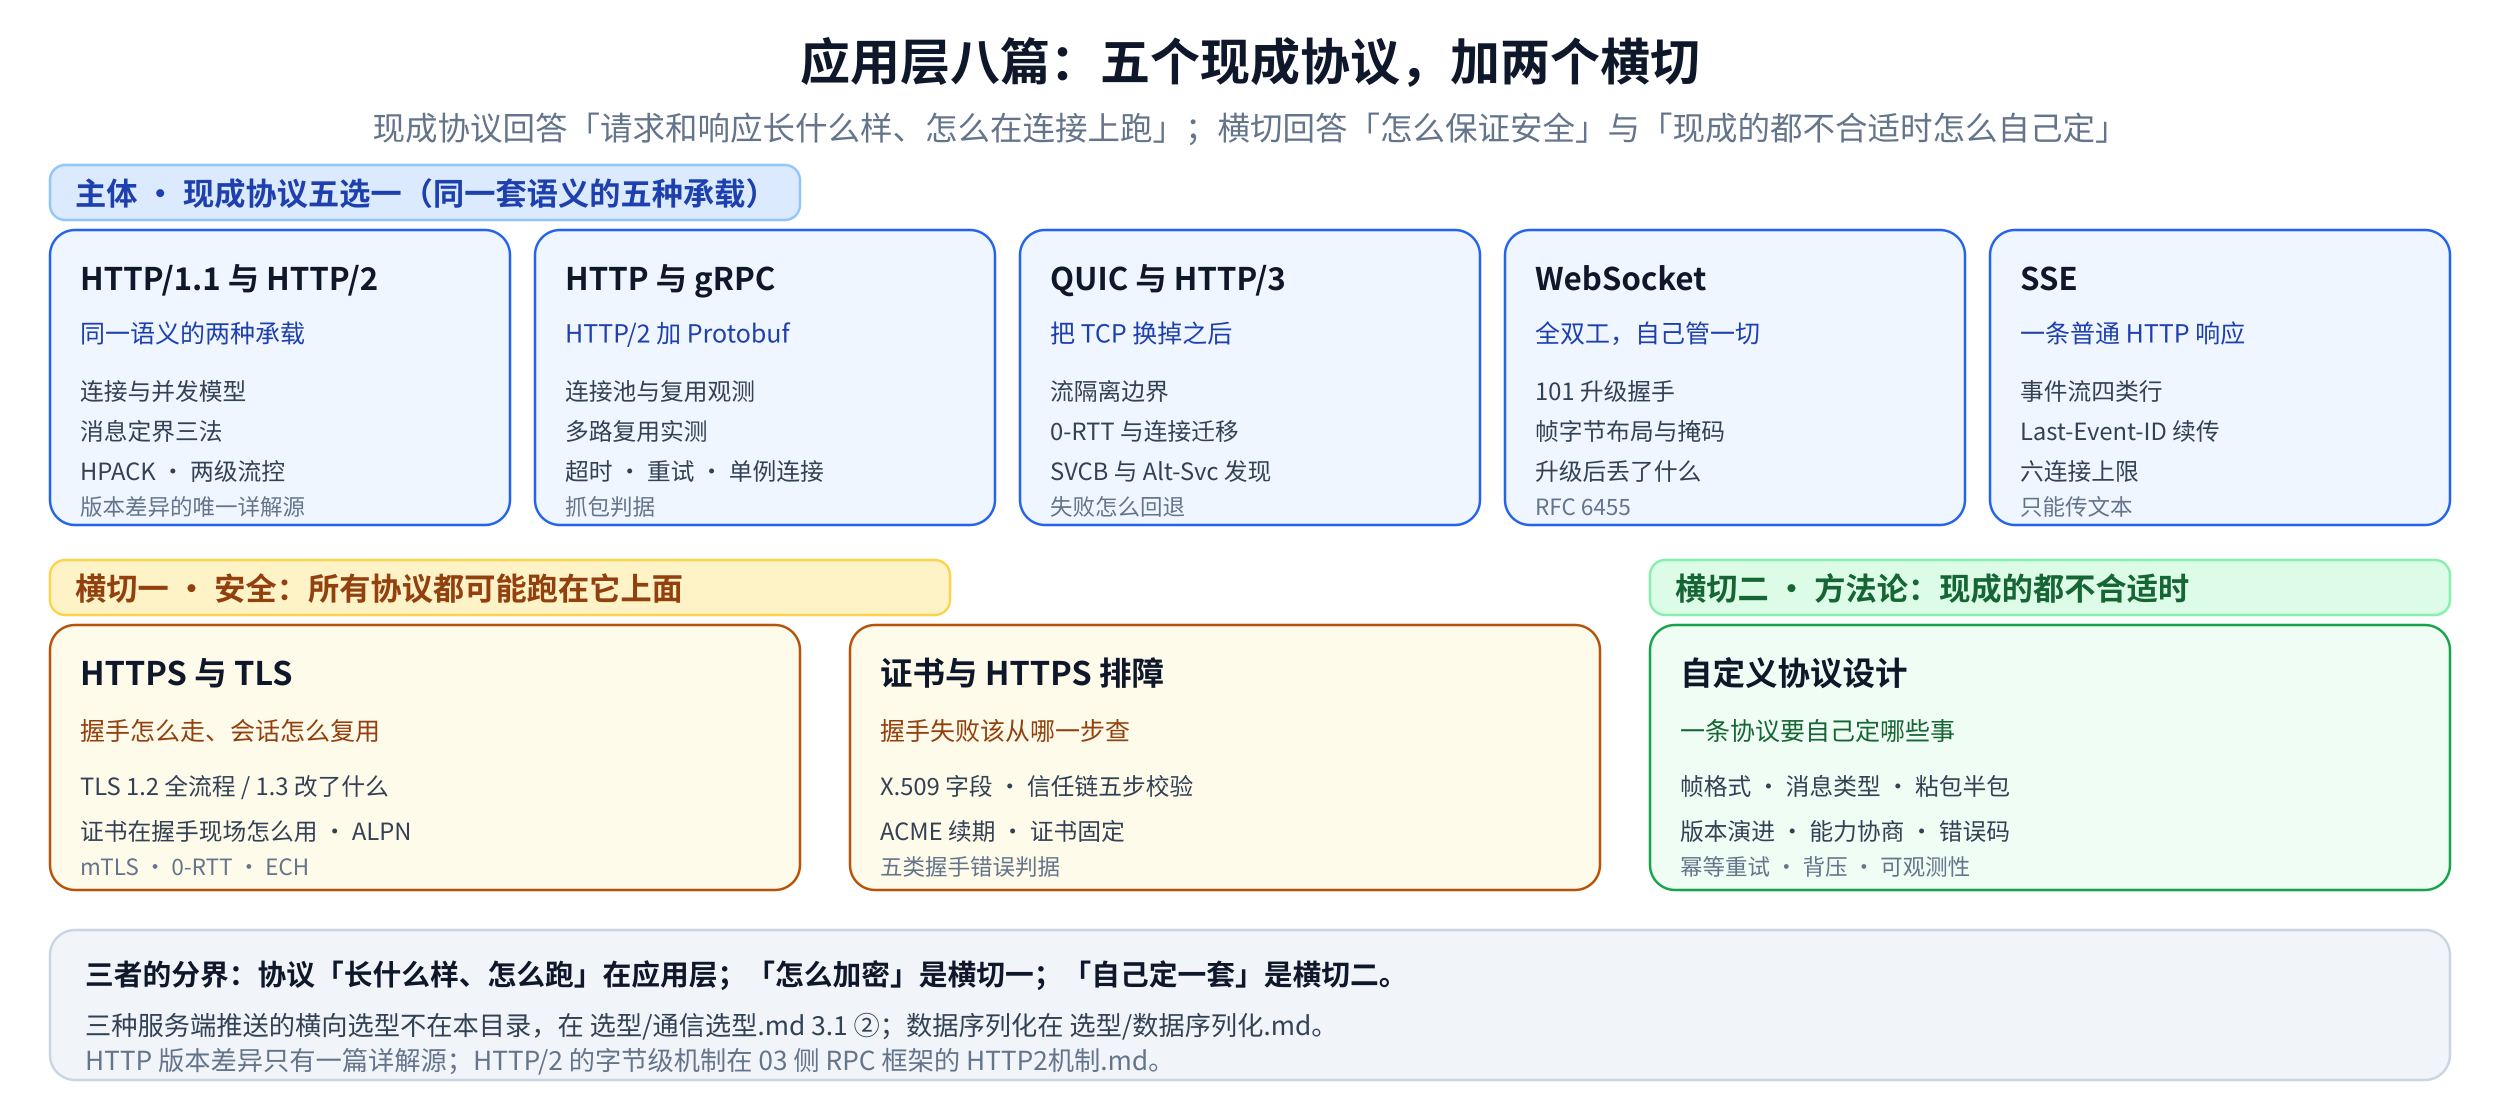
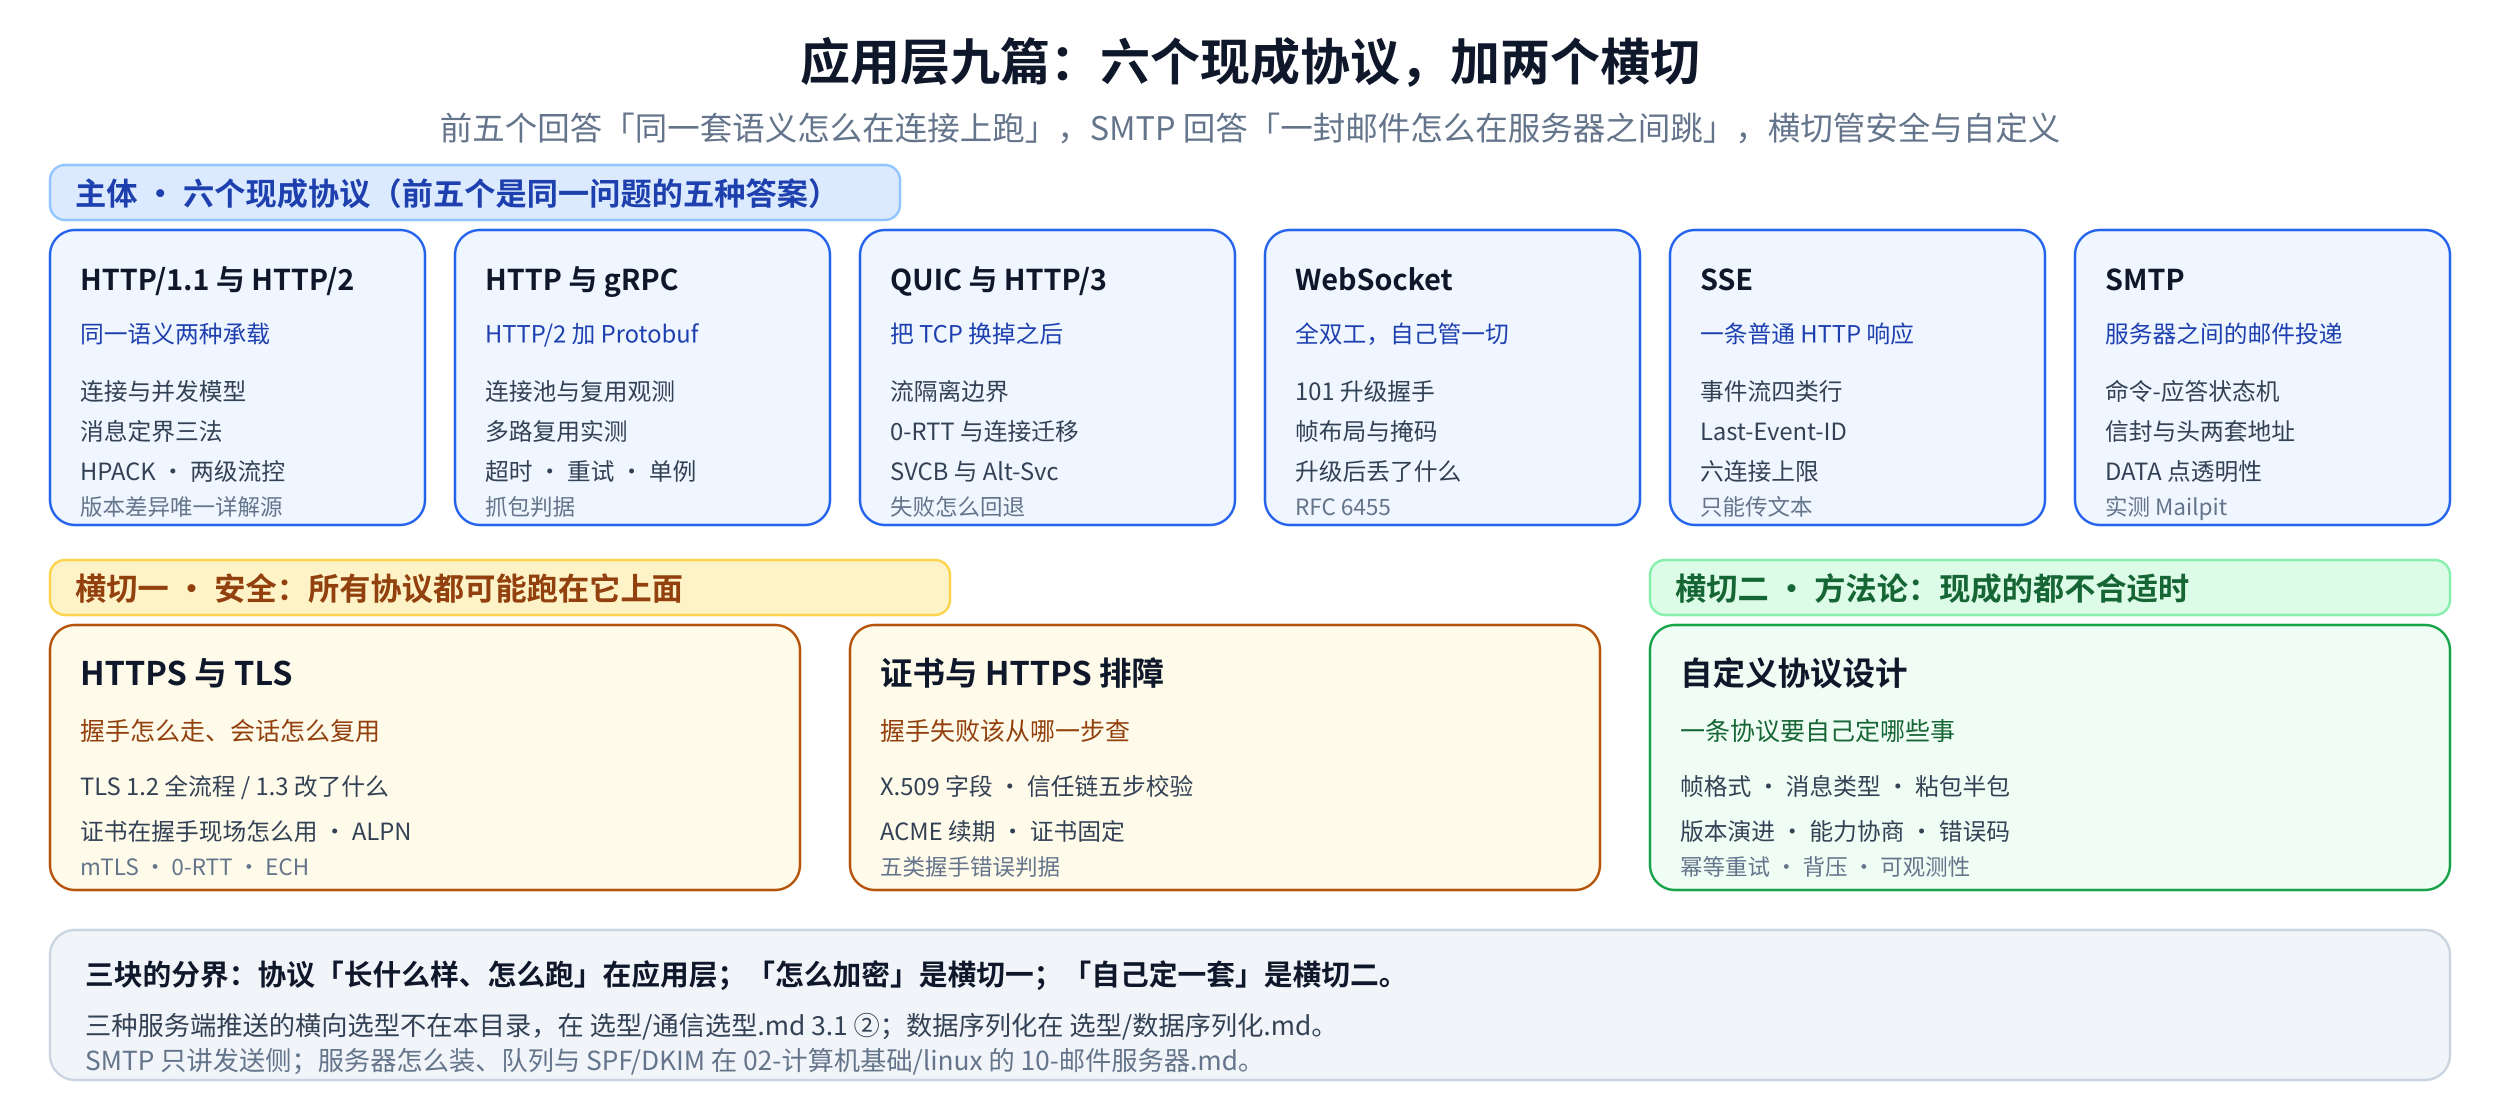
<svg xmlns="http://www.w3.org/2000/svg" viewBox="0 0 1000 448" width="1000" height="448" font-family="Microsoft YaHei, PingFang SC, Noto Sans CJK SC, sans-serif">
  <rect x="0" y="0" width="1000" height="448" fill="#ffffff" />
-   <text x="500" y="32" text-anchor="middle" font-size="20" font-weight="bold" fill="#0f172a">应用层八篇：五个现成协议，加两个横切</text>
-   <text x="500" y="56" text-anchor="middle" font-size="13" fill="#64748b">现成协议回答「请求和响应长什么样、怎么在连接上跑」；横切回答「怎么保证安全」与「现成的都不合适时怎么自己定」</text>
-   <rect x="20" y="66" width="300" height="22" fill="#dbeafe" stroke="#93c5fd" stroke-width="1" rx="6" />
-   <text x="30" y="82" font-size="12.5" font-weight="bold" fill="#1e40af">主体 · 现成协议五选一（同一套语义的五种承载）</text>
+   <text x="500" y="32" text-anchor="middle" font-size="20" font-weight="bold" fill="#0f172a">应用层九篇：六个现成协议，加两个横切</text>
+   <text x="500" y="56" text-anchor="middle" font-size="13" fill="#64748b">前五个回答「同一套语义怎么在连接上跑」，SMTP 回答「一封邮件怎么在服务器之间跳」，横切管安全与自定义</text>
+   <rect x="20" y="66" width="340" height="22" fill="#dbeafe" stroke="#93c5fd" stroke-width="1" rx="6" />
+   <text x="30" y="82" font-size="12.5" font-weight="bold" fill="#1e40af">主体 · 六个现成协议（前五个是同一问题的五种答案）</text>
  <g transform="translate(20,92)">
-     <rect x="0" y="0" width="184" height="118" fill="#eff6ff" stroke="#2563eb" stroke-width="1" rx="10" />
-     <text x="12" y="24" font-size="12.5" font-weight="bold" fill="#0f172a">HTTP/1.1 与 HTTP/2</text>
-     <text x="12" y="45" font-size="10" fill="#1e40af">同一语义的两种承载</text>
+     <rect x="0" y="0" width="150" height="118" fill="#eff6ff" stroke="#2563eb" stroke-width="1" rx="10" />
+     <text x="12" y="24" font-size="11.5" font-weight="bold" fill="#0f172a">HTTP/1.1 与 HTTP/2</text>
+     <text x="12" y="45" font-size="9.5" fill="#1e40af">同一语义两种承载</text>
    <text x="12" y="68" font-size="9.5" fill="#334155">连接与并发模型</text>
    <text x="12" y="84" font-size="9.5" fill="#334155">消息定界三法</text>
    <text x="12" y="100" font-size="9.5" fill="#334155">HPACK · 两级流控</text>
-     <text x="12" y="114" font-size="9" fill="#64748b">版本差异的唯一详解源</text>
+     <text x="12" y="114" font-size="9" fill="#64748b">版本差异唯一详解源</text>
  </g>
-   <g transform="translate(214,92)">
-     <rect x="0" y="0" width="184" height="118" fill="#eff6ff" stroke="#2563eb" stroke-width="1" rx="10" />
-     <text x="12" y="24" font-size="12.5" font-weight="bold" fill="#0f172a">HTTP 与 gRPC</text>
-     <text x="12" y="45" font-size="10" fill="#1e40af">HTTP/2 加 Protobuf</text>
+   <g transform="translate(182,92)">
+     <rect x="0" y="0" width="150" height="118" fill="#eff6ff" stroke="#2563eb" stroke-width="1" rx="10" />
+     <text x="12" y="24" font-size="11.5" font-weight="bold" fill="#0f172a">HTTP 与 gRPC</text>
+     <text x="12" y="45" font-size="9.5" fill="#1e40af">HTTP/2 加 Protobuf</text>
    <text x="12" y="68" font-size="9.5" fill="#334155">连接池与复用观测</text>
    <text x="12" y="84" font-size="9.5" fill="#334155">多路复用实测</text>
-     <text x="12" y="100" font-size="9.5" fill="#334155">超时 · 重试 · 单例连接</text>
+     <text x="12" y="100" font-size="9.5" fill="#334155">超时 · 重试 · 单例</text>
    <text x="12" y="114" font-size="9" fill="#64748b">抓包判据</text>
  </g>
-   <g transform="translate(408,92)">
-     <rect x="0" y="0" width="184" height="118" fill="#eff6ff" stroke="#2563eb" stroke-width="1" rx="10" />
-     <text x="12" y="24" font-size="12.5" font-weight="bold" fill="#0f172a">QUIC 与 HTTP/3</text>
-     <text x="12" y="45" font-size="10" fill="#1e40af">把 TCP 换掉之后</text>
+   <g transform="translate(344,92)">
+     <rect x="0" y="0" width="150" height="118" fill="#eff6ff" stroke="#2563eb" stroke-width="1" rx="10" />
+     <text x="12" y="24" font-size="11.5" font-weight="bold" fill="#0f172a">QUIC 与 HTTP/3</text>
+     <text x="12" y="45" font-size="9.5" fill="#1e40af">把 TCP 换掉之后</text>
    <text x="12" y="68" font-size="9.5" fill="#334155">流隔离边界</text>
    <text x="12" y="84" font-size="9.5" fill="#334155">0-RTT 与连接迁移</text>
-     <text x="12" y="100" font-size="9.5" fill="#334155">SVCB 与 Alt-Svc 发现</text>
+     <text x="12" y="100" font-size="9.5" fill="#334155">SVCB 与 Alt-Svc</text>
    <text x="12" y="114" font-size="9" fill="#64748b">失败怎么回退</text>
  </g>
-   <g transform="translate(602,92)">
-     <rect x="0" y="0" width="184" height="118" fill="#eff6ff" stroke="#2563eb" stroke-width="1" rx="10" />
-     <text x="12" y="24" font-size="12.5" font-weight="bold" fill="#0f172a">WebSocket</text>
-     <text x="12" y="45" font-size="10" fill="#1e40af">全双工，自己管一切</text>
+   <g transform="translate(506,92)">
+     <rect x="0" y="0" width="150" height="118" fill="#eff6ff" stroke="#2563eb" stroke-width="1" rx="10" />
+     <text x="12" y="24" font-size="11.5" font-weight="bold" fill="#0f172a">WebSocket</text>
+     <text x="12" y="45" font-size="9.5" fill="#1e40af">全双工，自己管一切</text>
    <text x="12" y="68" font-size="9.5" fill="#334155">101 升级握手</text>
-     <text x="12" y="84" font-size="9.5" fill="#334155">帧字节布局与掩码</text>
+     <text x="12" y="84" font-size="9.5" fill="#334155">帧布局与掩码</text>
    <text x="12" y="100" font-size="9.5" fill="#334155">升级后丢了什么</text>
    <text x="12" y="114" font-size="9" fill="#64748b">RFC 6455</text>
  </g>
-   <g transform="translate(796,92)">
-     <rect x="0" y="0" width="184" height="118" fill="#eff6ff" stroke="#2563eb" stroke-width="1" rx="10" />
-     <text x="12" y="24" font-size="12.5" font-weight="bold" fill="#0f172a">SSE</text>
-     <text x="12" y="45" font-size="10" fill="#1e40af">一条普通 HTTP 响应</text>
+   <g transform="translate(668,92)">
+     <rect x="0" y="0" width="150" height="118" fill="#eff6ff" stroke="#2563eb" stroke-width="1" rx="10" />
+     <text x="12" y="24" font-size="11.5" font-weight="bold" fill="#0f172a">SSE</text>
+     <text x="12" y="45" font-size="9.5" fill="#1e40af">一条普通 HTTP 响应</text>
    <text x="12" y="68" font-size="9.5" fill="#334155">事件流四类行</text>
-     <text x="12" y="84" font-size="9.5" fill="#334155">Last-Event-ID 续传</text>
+     <text x="12" y="84" font-size="9.5" fill="#334155">Last-Event-ID</text>
    <text x="12" y="100" font-size="9.5" fill="#334155">六连接上限</text>
    <text x="12" y="114" font-size="9" fill="#64748b">只能传文本</text>
+   </g>
+   <g transform="translate(830,92)">
+     <rect x="0" y="0" width="150" height="118" fill="#eff6ff" stroke="#2563eb" stroke-width="1" rx="10" />
+     <text x="12" y="24" font-size="11.5" font-weight="bold" fill="#0f172a">SMTP</text>
+     <text x="12" y="45" font-size="9.5" fill="#1e40af">服务器之间的邮件投递</text>
+     <text x="12" y="68" font-size="9.5" fill="#334155">命令-应答状态机</text>
+     <text x="12" y="84" font-size="9.5" fill="#334155">信封与头两套地址</text>
+     <text x="12" y="100" font-size="9.5" fill="#334155">DATA 点透明性</text>
+     <text x="12" y="114" font-size="9" fill="#64748b">实测 Mailpit</text>
  </g>
  <rect x="20" y="224" width="360" height="22" fill="#fef3c7" stroke="#fcd34d" stroke-width="1" rx="6" />
  <text x="30" y="240" font-size="12.5" font-weight="bold" fill="#92400e">横切一 · 安全：所有协议都可能跑在它上面</text>
  <rect x="660" y="224" width="320" height="22" fill="#dcfce7" stroke="#86efac" stroke-width="1" rx="6" />
  <text x="670" y="240" font-size="12.5" font-weight="bold" fill="#166534">横切二 · 方法论：现成的都不合适时</text>
  <g transform="translate(20,250)">
    <rect x="0" y="0" width="300" height="106" fill="#fffbeb" stroke="#b45309" stroke-width="1" rx="10" />
    <text x="12" y="24" font-size="13" font-weight="bold" fill="#0f172a">HTTPS 与 TLS</text>
    <text x="12" y="46" font-size="10" fill="#92400e">握手怎么走、会话怎么复用</text>
    <text x="12" y="68" font-size="9.5" fill="#334155">TLS 1.2 全流程 / 1.3 改了什么</text>
    <text x="12" y="86" font-size="9.5" fill="#334155">证书在握手现场怎么用 · ALPN</text>
    <text x="12" y="100" font-size="9" fill="#64748b">mTLS · 0-RTT · ECH</text>
  </g>
  <g transform="translate(340,250)">
    <rect x="0" y="0" width="300" height="106" fill="#fffbeb" stroke="#b45309" stroke-width="1" rx="10" />
    <text x="12" y="24" font-size="13" font-weight="bold" fill="#0f172a">证书与 HTTPS 排障</text>
    <text x="12" y="46" font-size="10" fill="#92400e">握手失败该从哪一步查</text>
    <text x="12" y="68" font-size="9.5" fill="#334155">X.509 字段 · 信任链五步校验</text>
    <text x="12" y="86" font-size="9.5" fill="#334155">ACME 续期 · 证书固定</text>
    <text x="12" y="100" font-size="9" fill="#64748b">五类握手错误判据</text>
  </g>
  <g transform="translate(660,250)">
    <rect x="0" y="0" width="320" height="106" fill="#f0fdf4" stroke="#16a34a" stroke-width="1" rx="10" />
    <text x="12" y="24" font-size="13" font-weight="bold" fill="#0f172a">自定义协议设计</text>
    <text x="12" y="46" font-size="10" fill="#166534">一条协议要自己定哪些事</text>
    <text x="12" y="68" font-size="9.5" fill="#334155">帧格式 · 消息类型 · 粘包半包</text>
    <text x="12" y="86" font-size="9.5" fill="#334155">版本演进 · 能力协商 · 错误码</text>
    <text x="12" y="100" font-size="9" fill="#64748b">幂等重试 · 背压 · 可观测性</text>
  </g>
  <g transform="translate(20,372)">
    <rect x="0" y="0" width="960" height="60" fill="#f1f5f9" stroke="#cbd5e1" stroke-width="1" rx="10" />
-     <text x="14" y="22" font-size="11.5" font-weight="bold" fill="#0f172a">三者的分界：协议「长什么样、怎么跑」在应用层；「怎么加密」是横切一；「自己定一套」是横切二。</text>
+     <text x="14" y="22" font-size="11.5" font-weight="bold" fill="#0f172a">三块的分界：协议「长什么样、怎么跑」在应用层；「怎么加密」是横切一；「自己定一套」是横切二。</text>
    <text x="14" y="42" font-size="10.5" fill="#334155">三种服务端推送的横向选型不在本目录，在 选型/通信选型.md 3.1 ②；数据序列化在 选型/数据序列化.md。</text>
-     <text x="14" y="56" font-size="10.5" fill="#64748b">HTTP 版本差异只有一篇详解源；HTTP/2 的字节级机制在 03 侧 RPC 框架的 HTTP2机制.md。</text>
+     <text x="14" y="56" font-size="10.5" fill="#64748b">SMTP 只讲发送侧；服务器怎么装、队列与 SPF/DKIM 在 02-计算机基础/linux 的 10-邮件服务器.md。</text>
  </g>
</svg>
